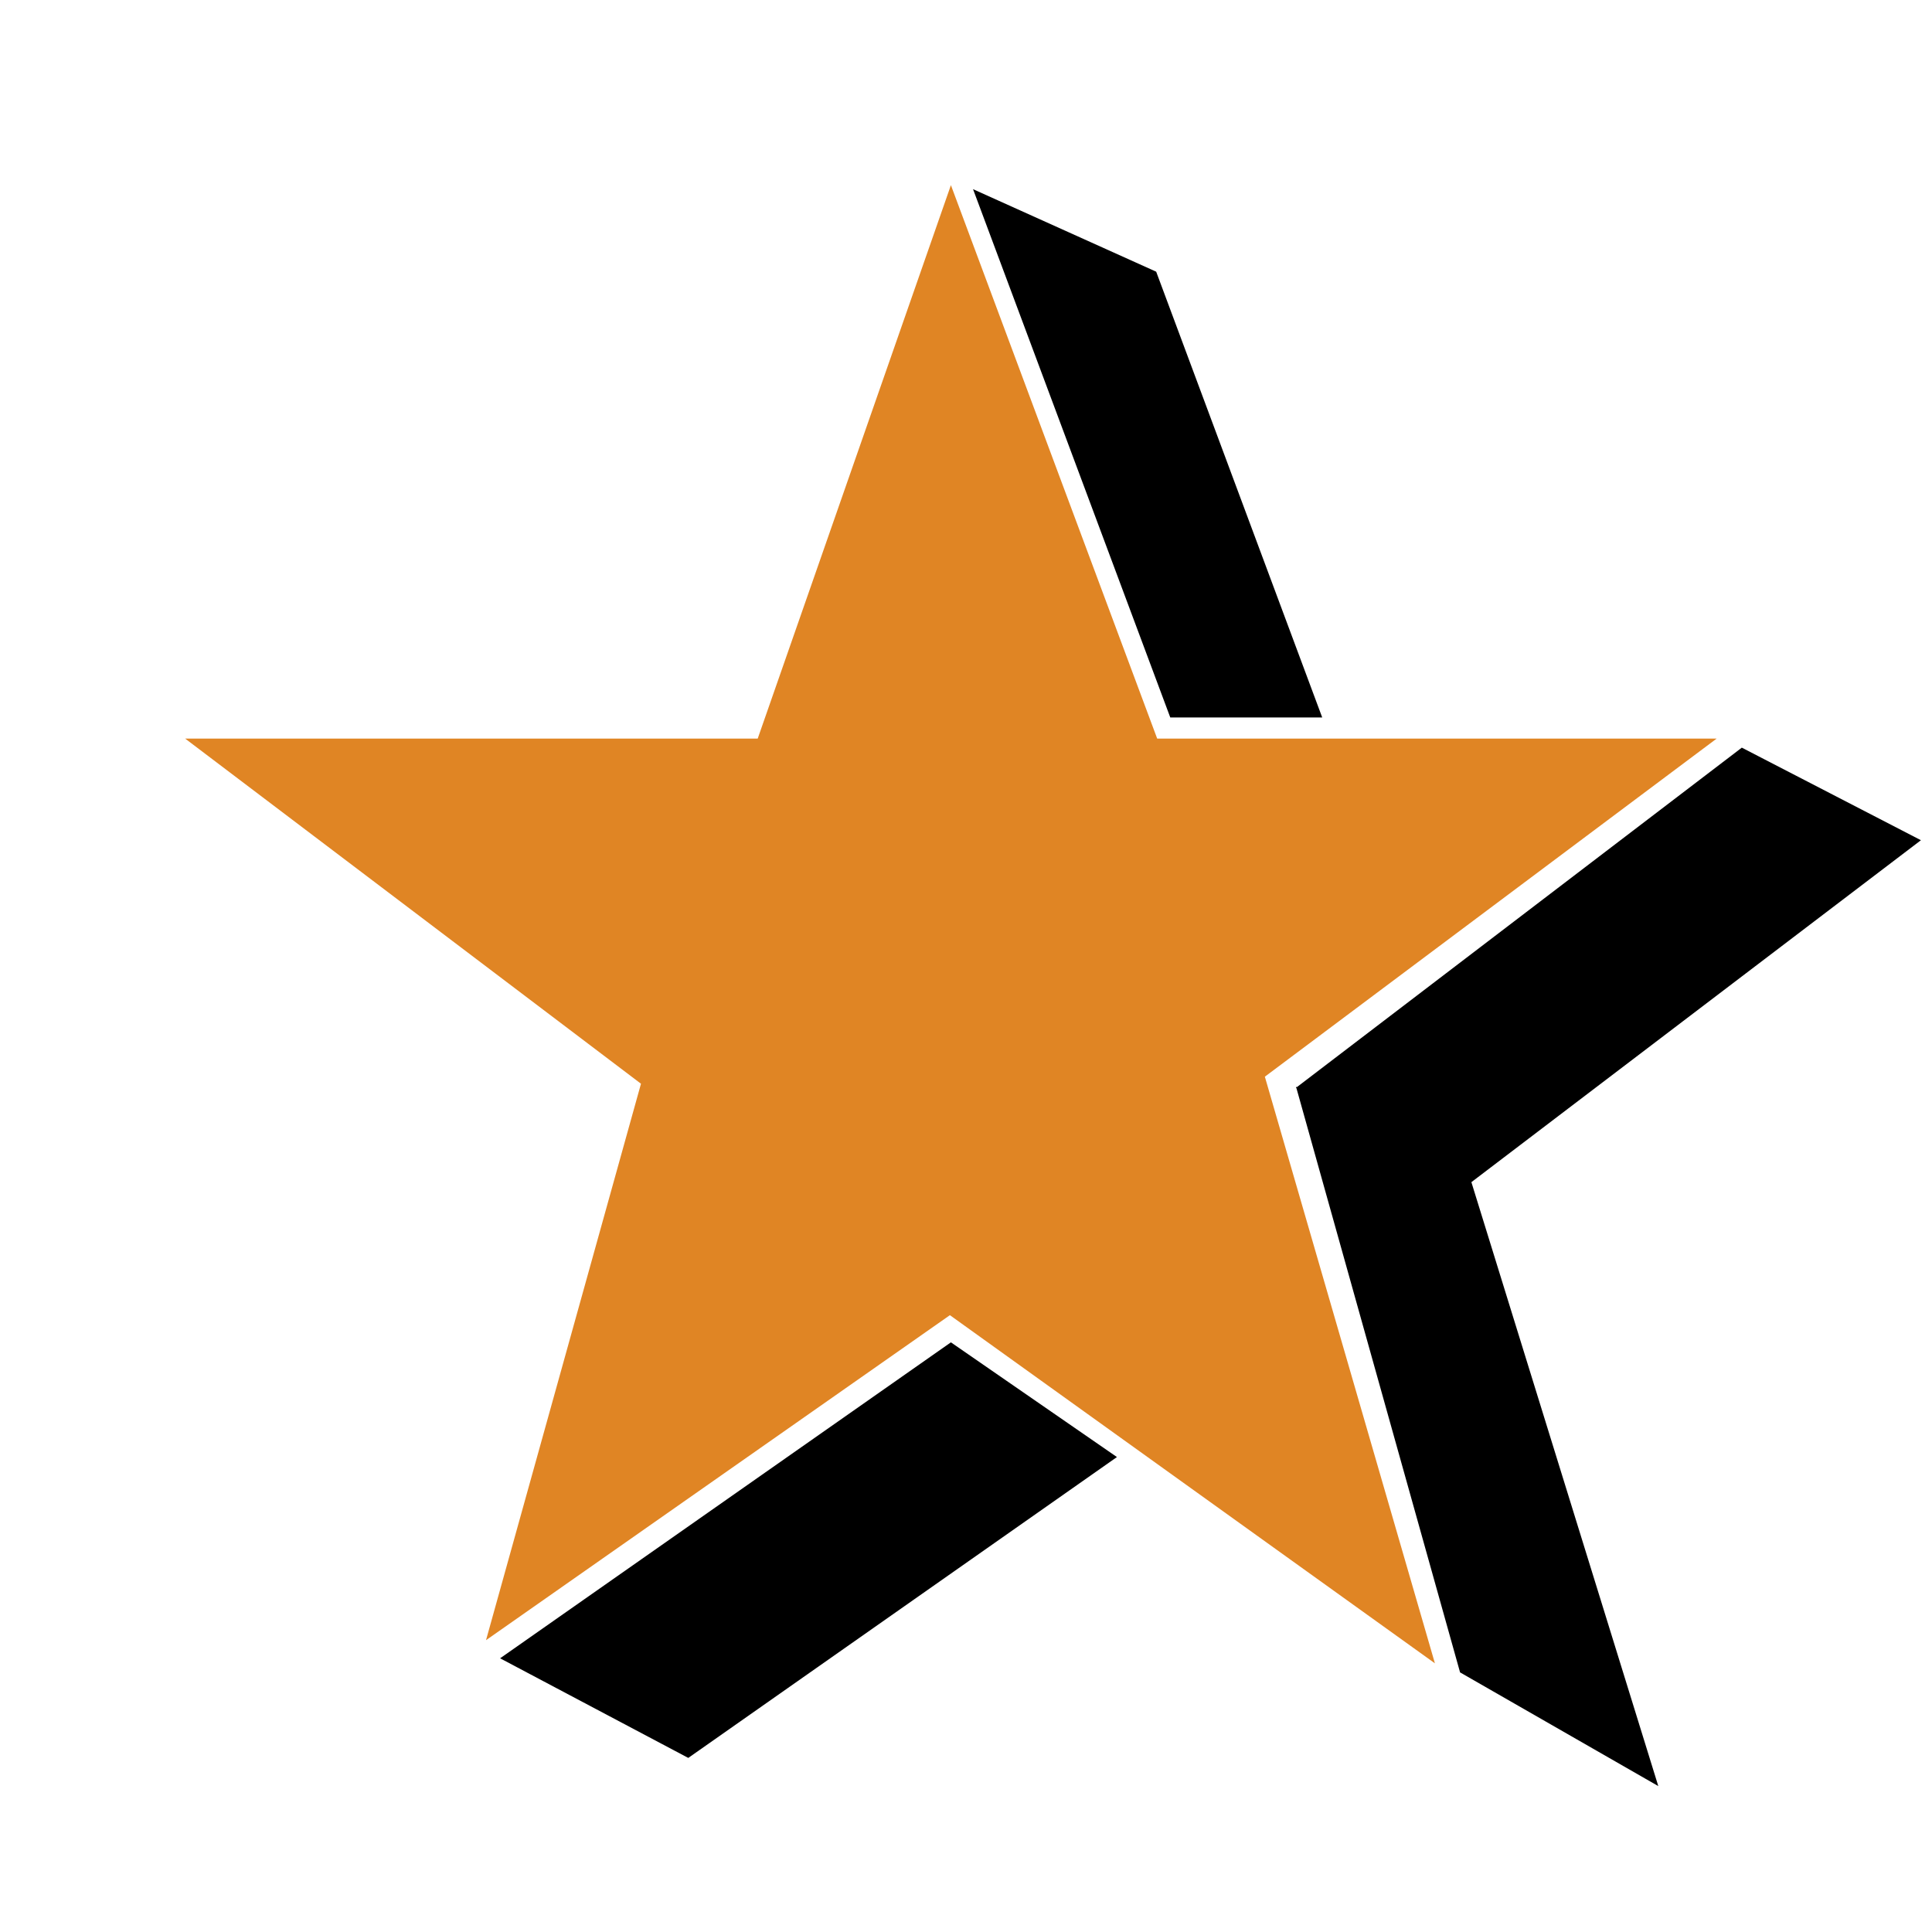
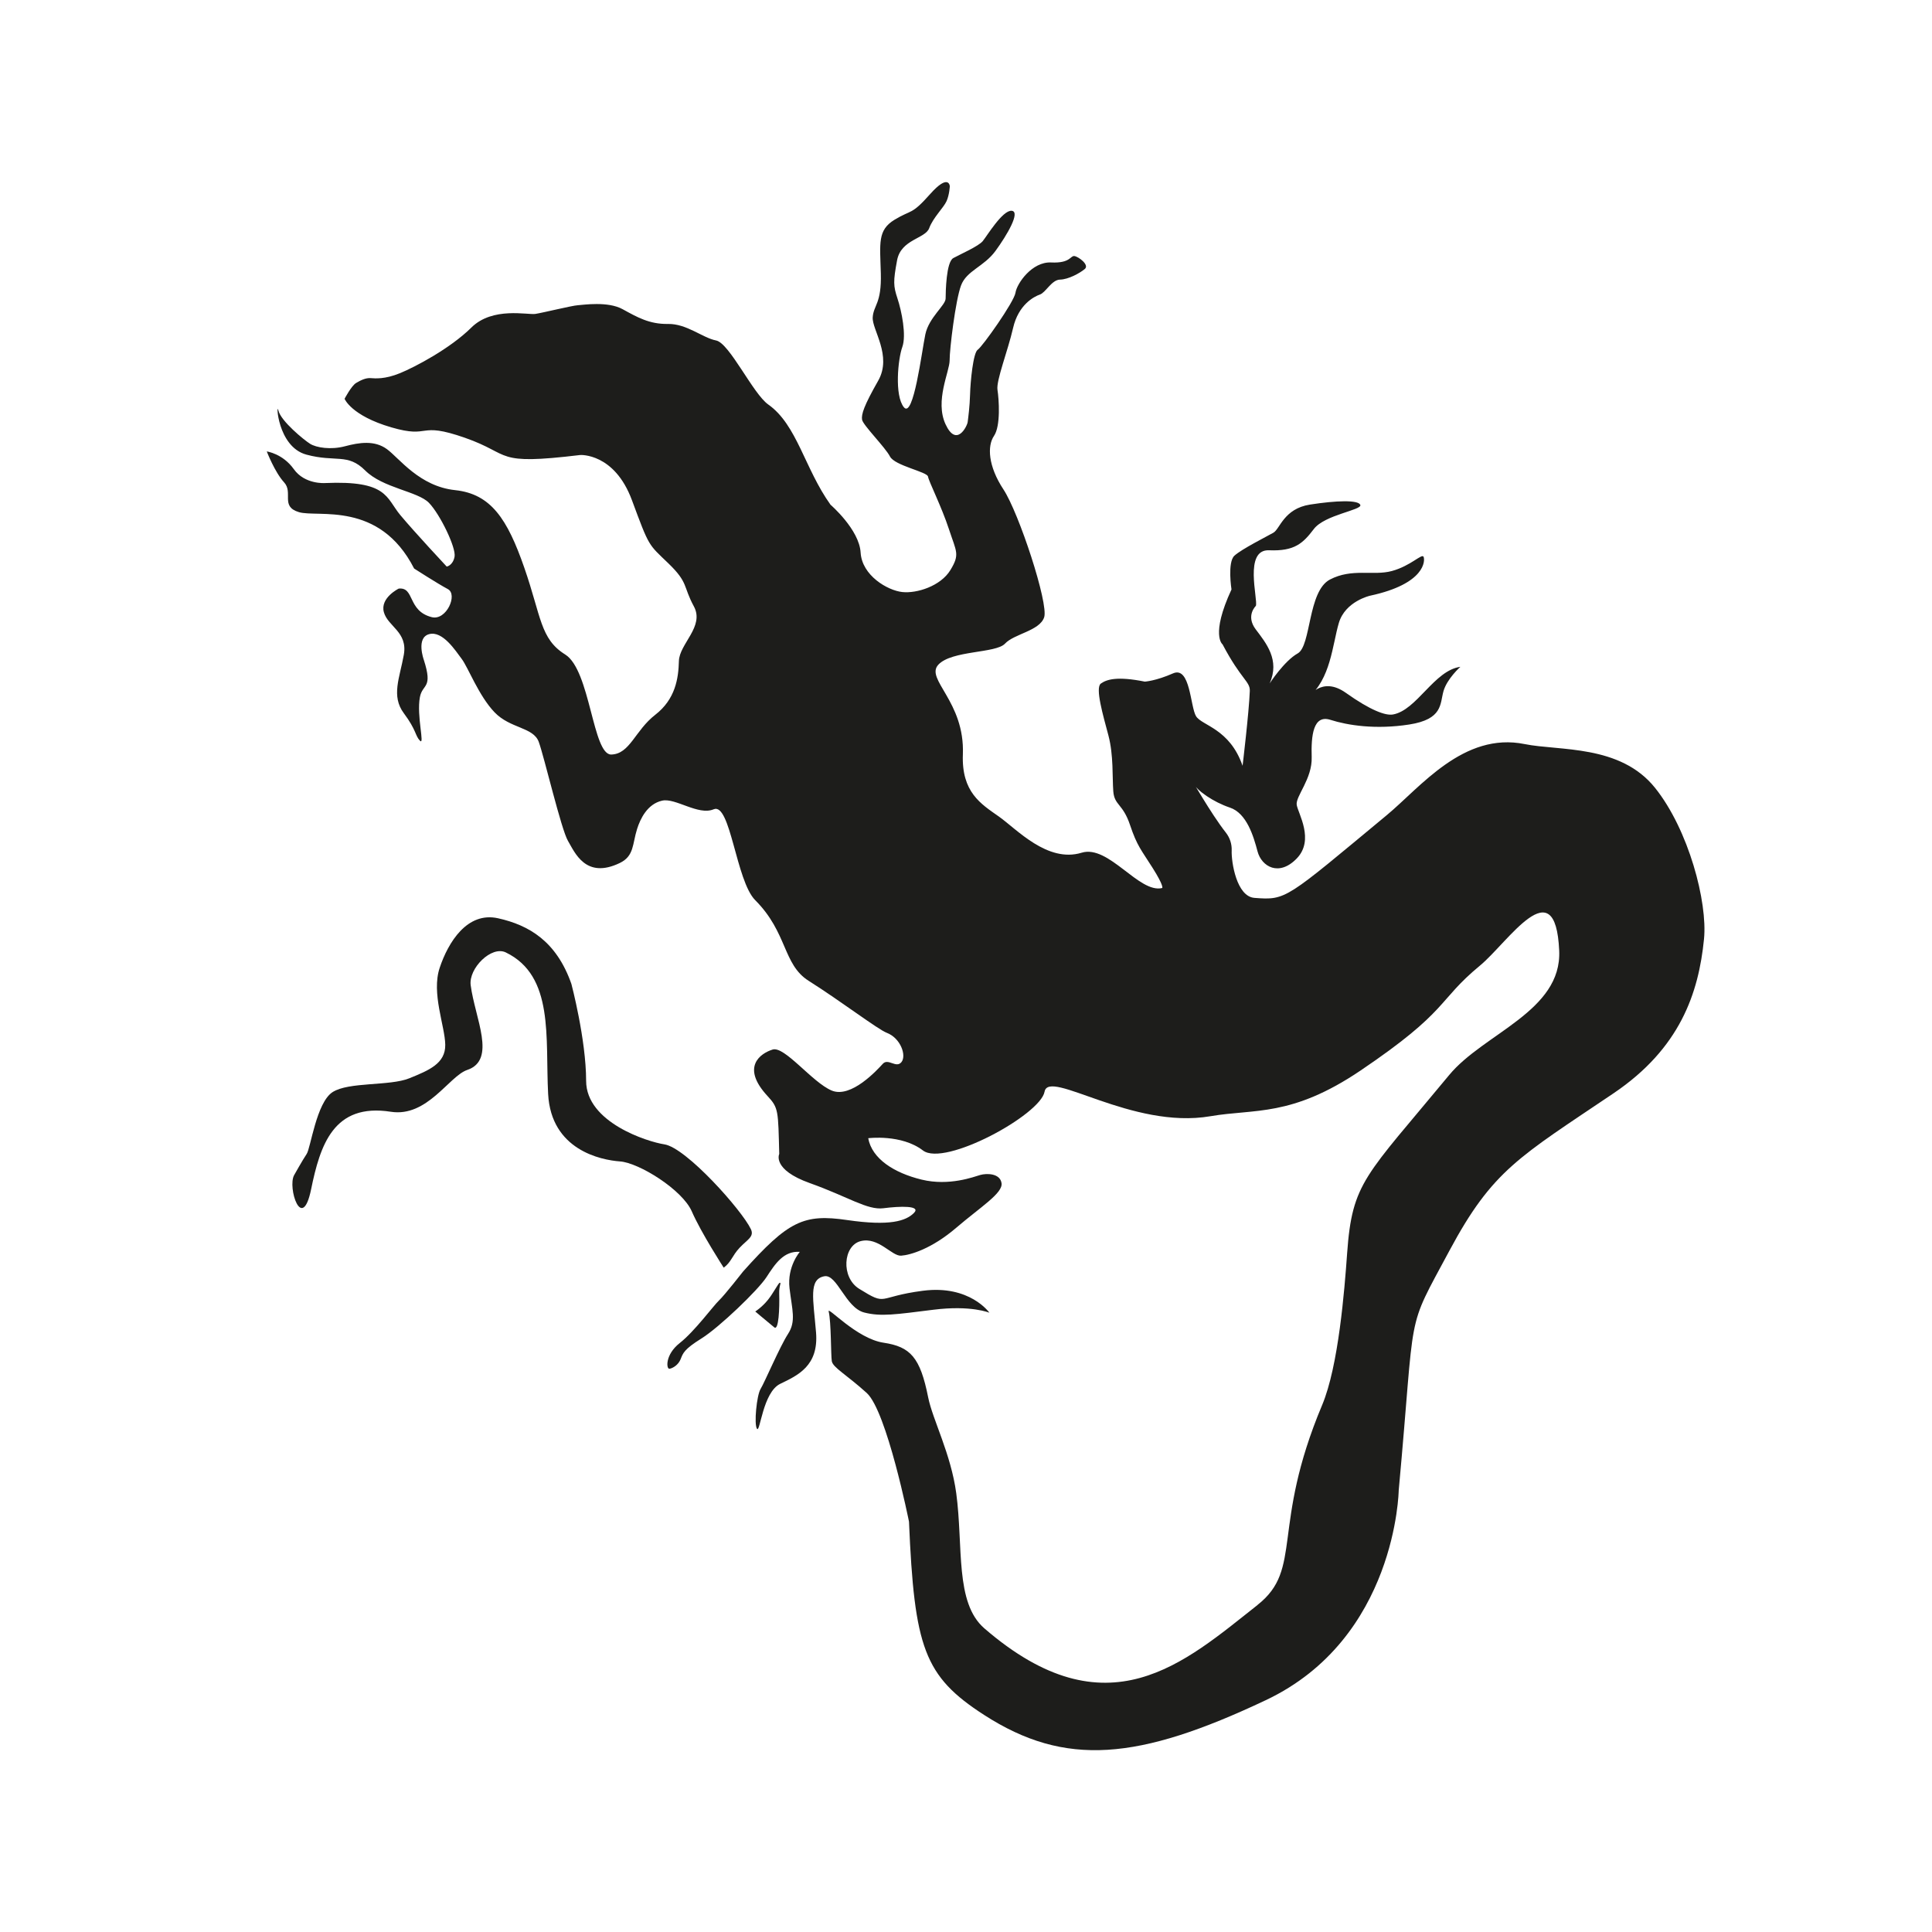
- <svg xmlns="http://www.w3.org/2000/svg" xml:space="preserve" viewBox="0 0 192 192">
-   <path fill="#e08524" d="M75.3 73.4H18.4l45.3 34.3L48.3 163l46.1-32.3 48.2 34.6-16.9-58.3 44.9-33.6H115l-20.5-55-19.2 55z" />
-   <path d="m96.7 18.8 18.2 8.2 16.5 44.3h-15.1L96.7 18.8zm-47 146 18.7 9.9 42.6-29.9-16.5-11.4-44.8 31.4zm79.1-56.8 17.4 9.4 18.6 60.1-19.7-11.3-16.3-58.2z" />
-   <path d="m173.1 74.3 17.8 9.2-44.7 34-17.4-9.4 44.3-33.8z" />
+ <svg xmlns="http://www.w3.org/2000/svg" id="Capa_2" data-name="Capa 2" viewBox="0 0 1080 1080">
+   <defs>
+     <style>
+       .cls-1 {
+         fill: #1d1d1b;
+         stroke-width: 0px;
+       }
+     </style>
+   </defs>
+   <path class="cls-1" d="m703.04,897.1c25.51-20.1,7.3-43.25,36.05-111.68,9.16-21.81,12.5-64.31,13.95-84.66,2.86-40.13,10.01-42.9,57.06-99.81,19.33-23.38,63.05-35.62,61.5-69.57-2.11-46.33-28.6-4.56-44.3,8.4-24.2,19.98-16.91,24.98-66.8,58.69-38.66,26.11-59.15,21.26-83.85,25.5-44.03,7.56-90.39-26.66-92.73-13.71s-55.89,42.11-67.98,32.86c-12.09-9.25-30.6-6.85-30.6-6.85,2.09,11.47,14.38,19.37,29.84,23.14,15.46,3.77,29.27-1.59,32.77-2.59s11.05-1.04,11.92,4.55-11.66,13.26-25.39,25.01c-13.73,11.75-25.55,15.19-30.75,15.55-5.21.35-12.64-10.61-22.55-8.15-9.91,2.46-11.21,20.28-.88,26.68,16.06,9.94,9.39,4.48,35.63,1.08,26.24-3.4,37.15,12.29,37.15,12.29,0,0-10.18-4.33-31.3-1.68-21.26,2.66-29.3,3.93-38.65,1.56-10.48-2.67-15.16-21.6-22.33-20.27-8.89,1.66-6.18,12.63-4.63,31.38,1.55,18.75-10.21,24.01-20,28.74-9.79,4.73-11.26,27.61-13.01,25.14s-.17-18.73,2.02-22.28c2.19-3.54,10.73-23.64,15.34-30.76s2.26-13.39.83-25.52c-1.43-12.13,5.75-20.34,5.75-20.34-9.02-.65-13.82,6.73-18.62,14.11-4.8,7.38-26.5,28.15-36.3,34.26s-10.38,8.25-11.69,11.58c-1.31,3.33-4.46,5.12-6.25,5.4s-2.59-7.83,5.76-14.4,18.73-20.76,21.92-23.78,13.49-16.21,13.49-16.21c25.28-28.27,33.9-32.29,58.06-28.76,24.16,3.54,32.92.47,37.36-3.88,4.43-4.34-7.9-3.88-16.97-2.71-9.06,1.17-19.74-6.41-41.12-14.03s-17.14-16.31-17.14-16.31c-.61-24.24-.36-25.72-6.5-32.33-15.2-16.37-3.91-23.94,2.79-26.03,6.69-2.1,22.08,18.27,32.98,22.89,10.9,4.62,25.64-11.67,28.64-14.94s7.44,2.7,10.39-.92c2.95-3.62-.39-13.42-8.23-16.41-4.95-1.89-25.22-17.4-43.65-29.06-14.47-9.16-11.68-26.85-29.85-45.07-10.74-10.77-13.83-54.79-23.23-50.8-8.57,3.64-21.34-6.49-28.77-4.84-8.34,1.86-12.26,10.23-14.03,15.83-2.67,8.42-1.59,15.14-9.67,19.03-19.12,9.21-25.15-5.91-28.96-12.34-3.81-6.43-13.3-47.08-16.35-55.38s-15.89-7.35-24.69-16.51c-8.8-9.16-14.79-25.08-18.33-29.79s-10.69-15.88-18.2-13.92c-7.51,1.95-3.04,14.34-3.04,14.34,5.3,16.38-.75,13.24-2.18,20.92-1.94,10.41,2.85,27.21.05,24.32-2.79-2.88-1.87-5.76-9.04-15.38-7.16-9.62-2.3-19.75,0-32.61s-8.91-15.8-11.14-23.84,8.29-13.2,8.29-13.2c9.03-.97,4.77,12.51,18.5,15.97,8.13,2.05,14.69-12.65,8.97-15.69-5.72-3.04-18.85-11.5-18.85-11.5-19.49-38.08-53.84-28.35-64.4-31.52-10.55-3.17-3.01-10.9-8.28-16.64-5.27-5.74-9.69-17.3-9.69-17.3,0,0,8.94,1.23,15.1,9.89s17.4,7.79,17.4,7.79c35.19-1.55,34.09,8.25,42.16,17.92s25.92,28.77,25.92,28.77c0,0,3.42-.53,4.39-5.5s-8.06-23.67-14.32-30.14c-6.26-6.46-25.78-8.23-35.62-18.07-9.84-9.84-16.44-4.44-32.88-8.87-16.44-4.44-17.01-30.59-15.66-24.68,1.36,5.91,14.39,16.57,17.78,18.66,3.39,2.1,11.47,3.46,19.45,1.34s16.52-3.45,23.43,1.6c6.91,5.05,18.11,20.8,38.13,22.93,20.01,2.13,29.18,16.01,38.69,43.4,9.52,27.38,8.82,39.74,22.86,48.49,14.05,8.75,15.32,56.22,25.77,55.91,10.45-.32,13.22-13.43,24.53-22.19,11.32-8.76,13-20.4,13.25-30.06s14.49-19.32,8.35-30.61c-6.13-11.29-2.92-13.1-14.24-24.02-11.32-10.92-10.56-8.85-20.37-35.32-9.81-26.46-28.87-25.24-28.87-25.24-48.95,5.88-37.66-.26-64.49-9.63-26.83-9.38-18.69.73-41.15-5.83s-26.12-15.96-26.12-15.96c0,0,3.81-7.29,6.47-8.86s5.37-2.87,8.02-2.7c2.64.17,7.97.72,16.45-2.75,8.48-3.46,28.11-13.8,39.95-25.53,11.84-11.74,31.5-6.95,35.76-7.61s20.51-4.65,23.68-4.85,16.8-2.33,25.07,2.2,14.99,8.43,25.43,8.26,19.33,7.78,26.83,9.23c7.5,1.45,20.63,29.79,29.19,35.81,16.08,11.31,20.37,35.91,34.8,56.02,0,0,16.05,13.82,16.82,26.71.77,12.89,15.08,21.2,23.27,22.09,8.19.89,21.48-3.35,26.9-12.25,5.43-8.9,3.38-10.13-.77-22.81s-11.29-26.74-11.72-29.46-18.61-6.08-21.27-11.25-15.13-17.56-15.6-20.58,1.03-7.76,9-21.76-3.52-28.57-3.05-35.46c.48-6.89,5.01-7.6,4.54-24.56s-1.91-24.18,7.71-30.01c9.62-5.84,9.24-2.37,19.78-14.24s11.07-4.51,11.07-4.51c0,0-.2,4.68-1.8,8.34s-7.55,9.23-9.72,15.15c-2.18,5.92-15.77,6.17-17.96,17.98-2.19,11.8-2.11,14.27.23,21.34,2.34,7.07,5.07,20.59,2.68,27.16-2.38,6.57-4.46,27.03.9,33.63s10.01-31.38,12-40.79c1.99-9.41,11.29-16.2,11.33-19.97.04-3.77.27-20.44,4.32-22.65s14.04-6.58,16.42-9.46c2.38-2.88,11.1-17.42,16.19-16.96,5.09.46-2.59,13.59-9.06,22.44-6.47,8.86-16.18,11-19.27,19.33s-6.39,35.52-6.36,41.8c.04,6.27-8.4,22.65-2.26,35.82,6.13,13.17,12.07.94,12.35-1.3s1.16-8.66,1.34-15.59c.18-6.93,1.72-23.18,4.29-24.84,2.57-1.66,20.32-26.71,21.09-31.85s9.21-17.44,19.96-16.92c10.75.52,10.7-3.86,12.94-3.59s8.62,4.94,5.84,7.25c-2.78,2.32-9.14,5.82-13.83,5.92s-7.98,7.21-11.26,8.35-11.99,5.64-14.98,18.66c-2.99,13.02-9.54,29.42-8.73,34.63.81,5.21,1.88,20.11-1.95,25.73-3.83,5.62-3.34,16.84,5.29,29.94,8.63,13.09,25.33,63.85,22.75,71.47s-16.77,9.21-21.88,14.71-29.74,3.69-37.27,11.77c-7.53,8.08,14.85,20.51,13.71,50.11-.81,21.21,10.12,27.74,20.07,34.74s27.16,26.12,46.34,20.26c15.15-4.63,32.1,22.97,45.03,19.73,0,0,1.14-.91-5.35-11.2-6.49-10.29-8.68-12.21-12.67-24.1-3.99-11.9-8.71-10.86-9.33-18.7-.61-7.84.21-20.19-2.74-31.33s-7.51-26.62-4.21-28.96,9.12-4.17,24.56-1.08c0,0,6.06-.33,15.77-4.6,9.72-4.26,9.62,18.65,12.89,23.95,3.27,5.29,18.78,6.84,26,27.7,0,0,3.59-29.87,4.04-41.85.2-5.33-4.82-6.27-15.23-26.02,0,0-6.89-5.03,4.99-30.7,0,0-2.37-15.2,1.64-18.88,4.01-3.68,18.17-10.77,21.81-12.86,3.64-2.09,5.85-13.43,20.45-15.71,14.61-2.28,27.06-2.69,28.12.2,1.06,2.89-19.91,5.46-25.99,13.47s-10.78,12.47-25.02,11.88-6.14,27.22-7.37,31.07c0,0-5.86,5.49-.09,13.14,5.77,7.65,13.66,17.11,7.77,30.24,0,0,8.12-12.56,15.7-16.8,7.58-4.24,5.58-34.76,17.99-41.28,12.42-6.52,24.13-1.93,34.67-4.79s16.77-9.94,17.69-7.95,1.13,15.09-29.89,21.76c0,0-13.87,3.08-17.47,15.24-3.6,12.16-4.55,31.55-17.31,41.78,0,0,7.52-12.47,21.26-2.7,13.74,9.77,22.15,12.83,26.31,12.08,13.37-2.39,23.03-24.66,37.68-26.64,0,0-7.51,6.67-9.47,13.69-1.96,7.02-.31,15.62-19.09,18.55-18.78,2.93-34.43.48-44.07-2.6-9.64-3.08-10.86,8.71-10.49,20.87.37,12.16-9.11,21.88-8.37,26.65.74,4.77,10.06,19.5.08,29.91-9.98,10.41-19.74,4.6-21.98-3.9-2.24-8.51-6.07-21.34-15.42-24.47-9.34-3.12-18.6-9.62-20.44-13.61-1.59-3.44,9.52,16.6,18.15,27.58,2.24,2.85,3.4,6.39,3.26,10.02-.25,6.48,2.76,25.71,12.71,26.47,17.96,1.38,17.32.74,74.01-46.27,18.81-15.6,42.86-46.64,77.08-39.7,19.29,3.91,53.35.1,72.87,24.47,18.82,23.51,29.4,63.84,27.36,84.5-2.99,30.22-13.39,61.15-50.59,86.25-52.75,35.6-67.55,42.86-91.67,87.86-25.04,46.71-18.71,29.12-28.4,134.1,0,0-1.24,82.72-74.27,117.26-71.28,33.71-112.12,37.54-157.47,8.29-33.63-21.69-39-37.66-42.02-108.09,0,0-12.4-61.74-23.63-71.92-11.23-10.19-18.96-14.21-19.52-17.8s-.3-21.74-1.75-27.77c-.77-3.18,15.62,15.23,30.66,17.48s20.51,8.17,24.96,30.54c2.47,12.41,12.73,31.61,15.7,53.62,4.02,29.85-.87,61.19,15.73,75.54,68.63,59.31,111.95,19.01,152.69-13.08Z" />
+   <path class="cls-1" d="m404.57,708.64s-12.58-19.38-17.86-31.48-29.48-27.15-40.13-27.92c-10.66-.77-38.53-6.37-40.17-37.73-1.64-31.35,3.52-65.96-23.67-79.1-8.05-3.89-20.84,8.91-19.63,18.3,2.38,18.45,14.67,41.78-1.91,47.39-10.23,3.46-22.32,26.57-42.73,23.38-32.01-5-39.48,18.61-44.55,43.31-5.07,24.7-13.3-.97-9.51-7.86,0,0,4.79-8.56,7.02-11.86,2.23-3.3,5.45-28.72,14.46-34.56,9.01-5.84,32-3.3,42.92-7.74s20.25-8.22,20.09-18.76c-.16-10.53-7.86-28.76-3.11-43.01,4.75-14.25,15.36-31.53,32.64-27.68,17.28,3.85,32.62,12.86,40.98,36.69,0,0,8.22,30.99,8.24,54.22.02,23.23,34.41,34.06,43.73,35.47,12.17,1.84,43.34,36.78,48.37,47.42,2,4.23-1.98,5.76-6.36,10.44-4.15,4.44-4.62,8-8.83,11.07Z" />
+   <path class="cls-1" d="m422.19,733.13s3.55,3.02,10.64,8.87c2.47,2.04,3-10.63,2.75-18.9-.14-4.48,1.34-6.03.34-6.03-.76,0-3.53,5.71-6.69,9.62-3.33,4.12-7.04,6.44-7.04,6.44Z" />
</svg>
